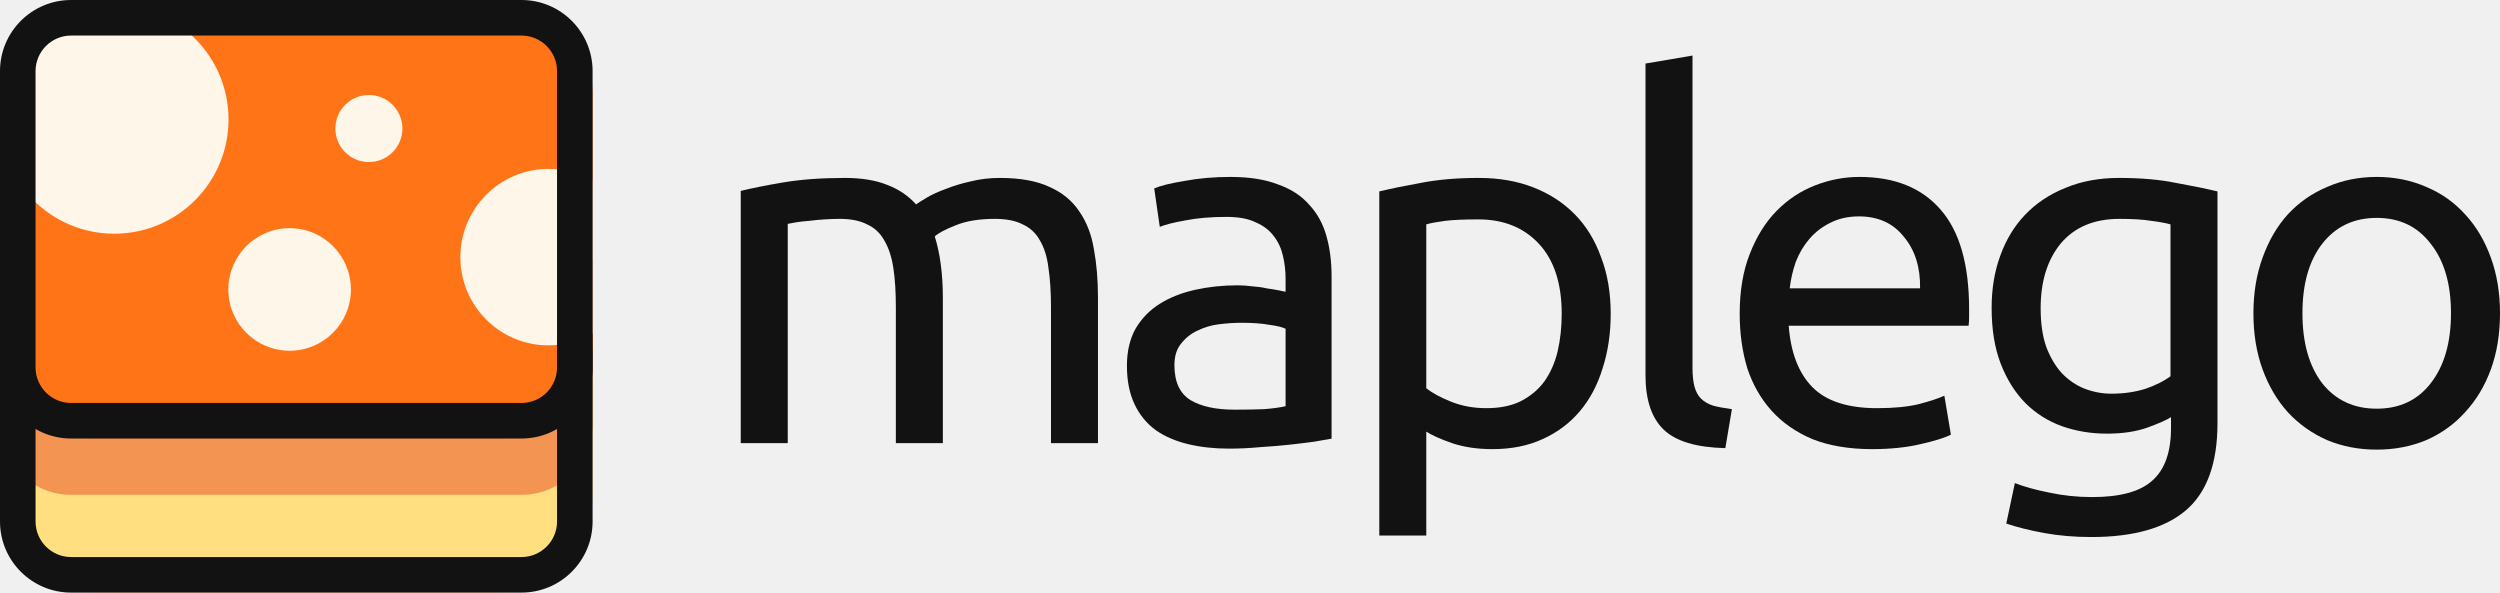
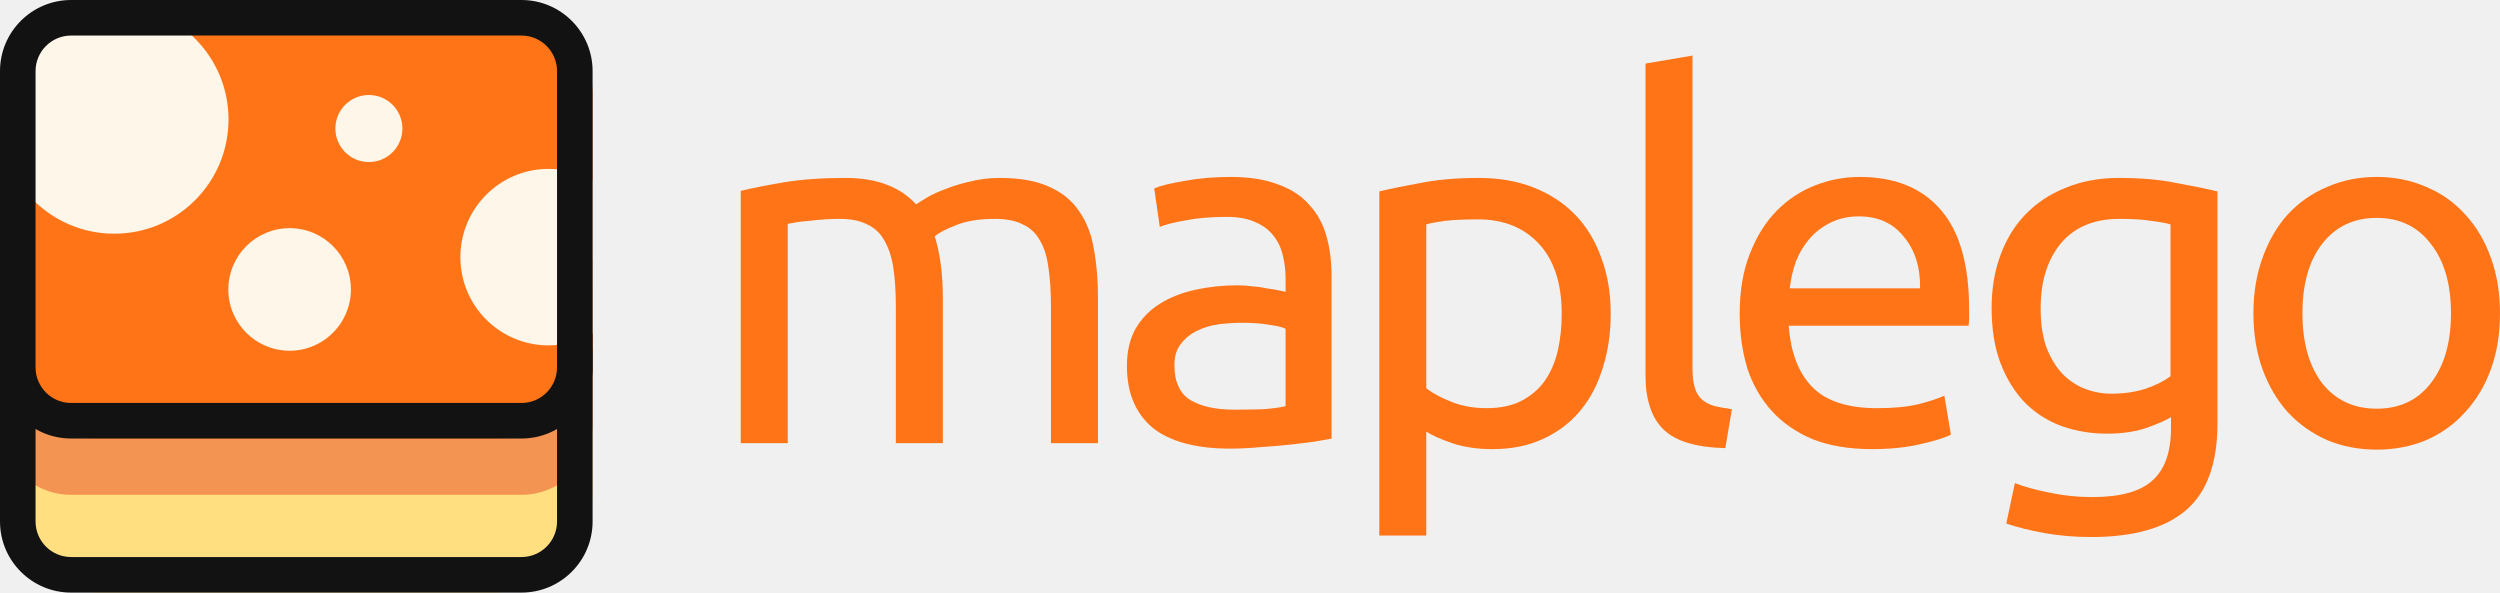
<svg xmlns="http://www.w3.org/2000/svg" width="135" height="32" viewBox="0 0 135 32" fill="none">
-   <g clip-path="url(#clip0_92_25)">
+   <g clip-path="url(#clip0_92_27)">
    <path d="M26.58 10.56H5.42C2.427 10.56 0 12.987 0 15.98V26.58C0 29.573 2.427 32 5.42 32H26.58C29.573 32 32 29.573 32 26.58V15.98C32 12.987 29.573 10.56 26.58 10.56Z" fill="#FFDF80" />
    <path d="M28.16 10.56H3.84C1.719 10.56 0 12.279 0 14.4V22.88C0 25.001 1.719 26.72 3.84 26.72H28.16C30.281 26.72 32 25.001 32 22.88V14.4C32 12.279 30.281 10.56 28.16 10.56Z" fill="#F49453" />
    <path d="M28.16 12.48C29.22 12.48 30.08 13.34 30.08 14.4V28.16C30.08 29.22 29.22 30.08 28.16 30.08H3.84C2.78 30.08 1.92 29.22 1.92 28.16V14.4C1.92 13.34 2.78 12.48 3.84 12.48H28.16ZM28.16 10.56H3.84C1.72 10.56 0 12.28 0 14.4V28.16C0 30.28 1.72 32 3.84 32H28.16C30.28 32 32 30.28 32 28.16V14.4C32 12.28 30.28 10.56 28.16 10.56Z" fill="#121212" />
    <path d="M26.87 0H5.13C2.297 0 0 2.297 0 5.13V18.55C0 21.383 2.297 23.68 5.13 23.68H26.87C29.703 23.68 32 21.383 32 18.55V5.13C32 2.297 29.703 0 26.87 0Z" fill="#FF7417" />
    <path d="M6.17 12.62C9.578 12.62 12.34 9.858 12.34 6.45C12.34 3.042 9.578 0.28 6.17 0.28C2.762 0.28 0 3.042 0 6.45C0 9.858 2.762 12.62 6.17 12.62Z" fill="#FDF6E9" />
    <path d="M19.92 8.75C20.92 8.75 21.73 7.94 21.73 6.94C21.73 5.94 20.92 5.13 19.92 5.13C18.92 5.13 18.11 5.94 18.11 6.94C18.11 7.94 18.92 8.75 19.92 8.75Z" fill="#FDF6E9" />
    <path d="M15.64 18.94C17.468 18.94 18.95 17.458 18.95 15.63C18.95 13.802 17.468 12.32 15.64 12.32C13.812 12.32 12.33 13.802 12.33 15.63C12.33 17.458 13.812 18.94 15.64 18.94Z" fill="#FDF6E9" />
    <path d="M32 9.75V18.01C31.3 18.42 30.49 18.65 29.62 18.65C26.99 18.65 24.86 16.52 24.86 13.89C24.86 11.26 26.99 9.12 29.62 9.12C30.49 9.12 31.3 9.35 32 9.76V9.75Z" fill="#FDF6E9" />
    <path d="M28.16 1.92C29.22 1.92 30.08 2.78 30.08 3.84V19.84C30.08 20.9 29.22 21.76 28.16 21.76H3.84C2.78 21.76 1.92 20.9 1.92 19.84V3.84C1.92 2.78 2.78 1.92 3.84 1.92H28.16ZM28.16 0H3.84C1.72 0 0 1.72 0 3.84V19.84C0 21.96 1.72 23.68 3.84 23.68H28.16C30.28 23.68 32 21.96 32 19.84V3.84C32 1.72 30.28 0 28.16 0Z" fill="#121212" />
  </g>
-   <path d="M40 10.309C40.582 10.165 41.346 10.012 42.292 9.851C43.256 9.689 44.365 9.608 45.621 9.608C46.53 9.608 47.294 9.734 47.913 9.985C48.531 10.219 49.049 10.57 49.468 11.037C49.595 10.947 49.795 10.822 50.068 10.66C50.341 10.498 50.677 10.345 51.078 10.201C51.478 10.039 51.923 9.905 52.414 9.797C52.906 9.671 53.433 9.608 53.997 9.608C55.088 9.608 55.98 9.77 56.671 10.093C57.362 10.399 57.899 10.84 58.281 11.415C58.681 11.99 58.945 12.674 59.072 13.465C59.218 14.256 59.29 15.119 59.29 16.054V23.93H56.753V16.593C56.753 15.766 56.707 15.056 56.616 14.463C56.544 13.869 56.389 13.375 56.153 12.979C55.934 12.584 55.625 12.296 55.225 12.116C54.843 11.918 54.343 11.819 53.724 11.819C52.869 11.819 52.16 11.936 51.596 12.17C51.05 12.386 50.677 12.584 50.477 12.764C50.623 13.231 50.732 13.743 50.805 14.301C50.877 14.858 50.914 15.443 50.914 16.054V23.93H48.376V16.593C48.376 15.766 48.331 15.056 48.24 14.463C48.149 13.869 47.985 13.375 47.749 12.979C47.531 12.584 47.221 12.296 46.821 12.116C46.439 11.918 45.948 11.819 45.348 11.819C45.093 11.819 44.82 11.829 44.529 11.847C44.238 11.864 43.956 11.891 43.683 11.927C43.429 11.945 43.192 11.972 42.974 12.008C42.756 12.044 42.61 12.071 42.538 12.089V23.93H40V10.309Z" fill="#121212" />
-   <path d="M66.666 22.122C67.266 22.122 67.794 22.113 68.249 22.095C68.722 22.059 69.113 22.006 69.422 21.934V17.753C69.24 17.663 68.94 17.591 68.521 17.537C68.121 17.465 67.63 17.43 67.048 17.43C66.666 17.43 66.257 17.456 65.82 17.51C65.402 17.564 65.011 17.681 64.647 17.861C64.301 18.023 64.01 18.257 63.774 18.562C63.537 18.85 63.419 19.236 63.419 19.722C63.419 20.621 63.71 21.25 64.292 21.61C64.874 21.952 65.666 22.122 66.666 22.122ZM66.448 9.554C67.466 9.554 68.321 9.689 69.013 9.959C69.722 10.21 70.286 10.579 70.704 11.064C71.141 11.532 71.45 12.098 71.632 12.764C71.814 13.411 71.905 14.13 71.905 14.921V23.687C71.686 23.723 71.377 23.777 70.977 23.849C70.595 23.902 70.159 23.956 69.667 24.01C69.176 24.064 68.64 24.109 68.058 24.145C67.494 24.199 66.93 24.226 66.366 24.226C65.566 24.226 64.829 24.145 64.156 23.983C63.483 23.822 62.901 23.57 62.41 23.228C61.919 22.869 61.536 22.401 61.264 21.826C60.991 21.25 60.854 20.558 60.854 19.749C60.854 18.976 61.009 18.311 61.318 17.753C61.646 17.196 62.082 16.746 62.628 16.405C63.174 16.063 63.81 15.811 64.538 15.649C65.265 15.488 66.029 15.407 66.83 15.407C67.084 15.407 67.348 15.425 67.621 15.461C67.894 15.479 68.148 15.514 68.385 15.569C68.64 15.604 68.858 15.64 69.04 15.676C69.222 15.712 69.349 15.739 69.422 15.757V15.056C69.422 14.643 69.376 14.238 69.285 13.842C69.194 13.429 69.031 13.069 68.794 12.764C68.558 12.44 68.23 12.188 67.812 12.008C67.412 11.81 66.884 11.712 66.23 11.712C65.393 11.712 64.656 11.775 64.019 11.9C63.401 12.008 62.937 12.125 62.628 12.251L62.328 10.174C62.655 10.03 63.201 9.896 63.965 9.77C64.729 9.626 65.556 9.554 66.448 9.554Z" fill="#121212" />
-   <path d="M84.332 16.944C84.332 15.308 83.922 14.049 83.104 13.168C82.285 12.287 81.194 11.847 79.83 11.847C79.066 11.847 78.466 11.873 78.029 11.927C77.611 11.981 77.274 12.044 77.019 12.116V20.963C77.329 21.214 77.774 21.457 78.356 21.691C78.939 21.925 79.575 22.041 80.266 22.041C80.994 22.041 81.612 21.916 82.122 21.664C82.649 21.394 83.077 21.035 83.404 20.585C83.731 20.118 83.968 19.578 84.114 18.967C84.259 18.337 84.332 17.663 84.332 16.944ZM86.978 16.944C86.978 18.005 86.833 18.985 86.542 19.884C86.269 20.783 85.86 21.556 85.314 22.203C84.768 22.851 84.095 23.354 83.295 23.714C82.513 24.073 81.612 24.253 80.594 24.253C79.775 24.253 79.048 24.145 78.411 23.93C77.793 23.714 77.329 23.507 77.019 23.309V28.919H74.482V10.336C75.082 10.192 75.828 10.039 76.719 9.878C77.629 9.698 78.675 9.608 79.857 9.608C80.948 9.608 81.931 9.779 82.804 10.12C83.677 10.462 84.423 10.947 85.041 11.577C85.66 12.206 86.133 12.979 86.46 13.896C86.806 14.795 86.978 15.811 86.978 16.944Z" fill="#121212" />
-   <path d="M93.168 24.199C91.604 24.163 90.495 23.831 89.84 23.201C89.185 22.572 88.857 21.592 88.857 20.261V3.432L91.395 3V19.857C91.395 20.27 91.431 20.612 91.504 20.882C91.577 21.151 91.695 21.367 91.859 21.529C92.022 21.691 92.241 21.817 92.514 21.907C92.786 21.979 93.123 22.041 93.523 22.095L93.168 24.199Z" fill="#121212" />
-   <path d="M93.944 16.944C93.944 15.703 94.126 14.624 94.49 13.707C94.854 12.773 95.336 11.999 95.936 11.388C96.536 10.777 97.228 10.318 98.01 10.012C98.792 9.707 99.592 9.554 100.411 9.554C102.321 9.554 103.785 10.147 104.804 11.334C105.822 12.503 106.332 14.292 106.332 16.701C106.332 16.809 106.332 16.953 106.332 17.133C106.332 17.295 106.322 17.447 106.304 17.591H96.591C96.7 19.048 97.127 20.154 97.873 20.909C98.619 21.664 99.783 22.041 101.366 22.041C102.257 22.041 103.003 21.97 103.603 21.826C104.222 21.664 104.685 21.511 104.995 21.367L105.349 23.471C105.04 23.633 104.494 23.804 103.712 23.983C102.948 24.163 102.075 24.253 101.093 24.253C99.856 24.253 98.783 24.073 97.873 23.714C96.982 23.336 96.245 22.824 95.663 22.176C95.081 21.529 94.645 20.765 94.354 19.884C94.081 18.985 93.944 18.005 93.944 16.944ZM103.685 15.569C103.703 14.436 103.412 13.51 102.812 12.79C102.23 12.053 101.42 11.685 100.383 11.685C99.801 11.685 99.283 11.802 98.828 12.035C98.392 12.251 98.019 12.539 97.71 12.898C97.4 13.258 97.155 13.671 96.973 14.139C96.809 14.607 96.7 15.083 96.645 15.569H103.685Z" fill="#121212" />
-   <path d="M117.234 22.527C117.016 22.671 116.589 22.86 115.952 23.093C115.333 23.309 114.606 23.417 113.769 23.417C112.914 23.417 112.105 23.282 111.341 23.012C110.595 22.743 109.94 22.329 109.376 21.772C108.812 21.196 108.367 20.486 108.039 19.641C107.712 18.796 107.548 17.789 107.548 16.62C107.548 15.595 107.703 14.66 108.012 13.815C108.321 12.952 108.767 12.215 109.349 11.604C109.949 10.974 110.677 10.489 111.532 10.147C112.387 9.788 113.351 9.608 114.424 9.608C115.606 9.608 116.634 9.698 117.507 9.878C118.398 10.039 119.144 10.192 119.744 10.336V22.851C119.744 25.008 119.181 26.573 118.053 27.544C116.925 28.515 115.215 29 112.923 29C112.032 29 111.186 28.928 110.386 28.784C109.604 28.64 108.922 28.47 108.339 28.272L108.803 26.087C109.313 26.285 109.931 26.456 110.659 26.6C111.404 26.761 112.178 26.842 112.978 26.842C114.488 26.842 115.57 26.546 116.225 25.952C116.898 25.359 117.234 24.415 117.234 23.12V22.527ZM117.207 12.116C116.952 12.044 116.607 11.981 116.17 11.927C115.752 11.855 115.179 11.819 114.451 11.819C113.087 11.819 112.032 12.26 111.286 13.141C110.559 14.022 110.195 15.191 110.195 16.647C110.195 17.456 110.295 18.149 110.495 18.724C110.713 19.299 110.995 19.776 111.341 20.154C111.705 20.531 112.114 20.81 112.569 20.99C113.042 21.169 113.524 21.259 114.015 21.259C114.688 21.259 115.306 21.169 115.87 20.99C116.434 20.792 116.88 20.567 117.207 20.315V12.116Z" fill="#121212" />
-   <path d="M135 16.917C135 18.032 134.836 19.039 134.509 19.938C134.181 20.837 133.718 21.61 133.117 22.257C132.535 22.905 131.835 23.408 131.016 23.768C130.198 24.109 129.307 24.28 128.343 24.28C127.378 24.28 126.487 24.109 125.669 23.768C124.85 23.408 124.141 22.905 123.54 22.257C122.958 21.61 122.504 20.837 122.176 19.938C121.849 19.039 121.685 18.032 121.685 16.917C121.685 15.82 121.849 14.822 122.176 13.923C122.504 13.006 122.958 12.224 123.54 11.577C124.141 10.93 124.85 10.435 125.669 10.093C126.487 9.734 127.378 9.554 128.343 9.554C129.307 9.554 130.198 9.734 131.016 10.093C131.835 10.435 132.535 10.93 133.117 11.577C133.718 12.224 134.181 13.006 134.509 13.923C134.836 14.822 135 15.82 135 16.917ZM132.353 16.917C132.353 15.335 131.99 14.085 131.262 13.168C130.553 12.233 129.579 11.766 128.343 11.766C127.106 11.766 126.123 12.233 125.396 13.168C124.686 14.085 124.332 15.335 124.332 16.917C124.332 18.499 124.686 19.758 125.396 20.693C126.123 21.61 127.106 22.069 128.343 22.069C129.579 22.069 130.553 21.61 131.262 20.693C131.99 19.758 132.353 18.499 132.353 16.917Z" fill="#121212" />
+   <path d="M40 10.309C40.582 10.165 41.346 10.012 42.292 9.851C43.256 9.689 44.365 9.608 45.621 9.608C46.53 9.608 47.294 9.734 47.913 9.985C48.531 10.219 49.049 10.57 49.468 11.037C49.595 10.947 49.795 10.822 50.068 10.66C50.341 10.498 50.677 10.345 51.078 10.201C51.478 10.039 51.923 9.905 52.414 9.797C52.906 9.671 53.433 9.608 53.997 9.608C55.088 9.608 55.98 9.77 56.671 10.093C57.362 10.399 57.899 10.84 58.281 11.415C58.681 11.99 58.945 12.674 59.072 13.465C59.218 14.256 59.29 15.119 59.29 16.054V23.93H56.753V16.593C56.753 15.766 56.707 15.056 56.616 14.463C56.544 13.869 56.389 13.375 56.153 12.979C55.934 12.584 55.625 12.296 55.225 12.116C54.843 11.918 54.343 11.819 53.724 11.819C52.869 11.819 52.16 11.936 51.596 12.17C51.05 12.386 50.677 12.584 50.477 12.764C50.623 13.231 50.732 13.743 50.805 14.301C50.877 14.858 50.914 15.443 50.914 16.054V23.93H48.376V16.593C48.376 15.766 48.331 15.056 48.24 14.463C48.149 13.869 47.985 13.375 47.749 12.979C47.531 12.584 47.221 12.296 46.821 12.116C46.439 11.918 45.948 11.819 45.348 11.819C45.093 11.819 44.82 11.829 44.529 11.847C44.238 11.864 43.956 11.891 43.683 11.927C43.429 11.945 43.192 11.972 42.974 12.008C42.756 12.044 42.61 12.071 42.538 12.089V23.93H40V10.309Z" fill="#FF7417" />
+   <path d="M66.666 22.122C67.266 22.122 67.794 22.113 68.249 22.095C68.722 22.059 69.113 22.006 69.422 21.934V17.753C69.24 17.663 68.94 17.591 68.521 17.537C68.121 17.465 67.63 17.43 67.048 17.43C66.666 17.43 66.257 17.456 65.82 17.51C65.402 17.564 65.011 17.681 64.647 17.861C64.301 18.023 64.01 18.257 63.774 18.562C63.537 18.85 63.419 19.236 63.419 19.722C63.419 20.621 63.71 21.25 64.292 21.61C64.874 21.952 65.666 22.122 66.666 22.122ZM66.448 9.554C67.466 9.554 68.321 9.689 69.013 9.959C69.722 10.21 70.286 10.579 70.704 11.064C71.141 11.532 71.45 12.098 71.632 12.764C71.814 13.411 71.905 14.13 71.905 14.921V23.687C71.686 23.723 71.377 23.777 70.977 23.849C70.595 23.902 70.159 23.956 69.667 24.01C69.176 24.064 68.64 24.109 68.058 24.145C67.494 24.199 66.93 24.226 66.366 24.226C65.566 24.226 64.829 24.145 64.156 23.983C63.483 23.822 62.901 23.57 62.41 23.228C61.919 22.869 61.536 22.401 61.264 21.826C60.991 21.25 60.854 20.558 60.854 19.749C60.854 18.976 61.009 18.311 61.318 17.753C61.646 17.196 62.082 16.746 62.628 16.405C63.174 16.063 63.81 15.811 64.538 15.649C65.265 15.488 66.029 15.407 66.83 15.407C67.084 15.407 67.348 15.425 67.621 15.461C67.894 15.479 68.148 15.514 68.385 15.569C68.64 15.604 68.858 15.64 69.04 15.676C69.222 15.712 69.349 15.739 69.422 15.757V15.056C69.422 14.643 69.376 14.238 69.285 13.842C69.194 13.429 69.031 13.069 68.794 12.764C68.558 12.44 68.23 12.188 67.812 12.008C67.412 11.81 66.884 11.712 66.23 11.712C65.393 11.712 64.656 11.775 64.019 11.9C63.401 12.008 62.937 12.125 62.628 12.251L62.328 10.174C62.655 10.03 63.201 9.896 63.965 9.77C64.729 9.626 65.556 9.554 66.448 9.554Z" fill="#FF7417" />
+   <path d="M84.332 16.944C84.332 15.308 83.922 14.049 83.104 13.168C82.285 12.287 81.194 11.847 79.83 11.847C79.066 11.847 78.466 11.873 78.029 11.927C77.611 11.981 77.274 12.044 77.019 12.116V20.963C77.329 21.214 77.774 21.457 78.356 21.691C78.939 21.925 79.575 22.041 80.266 22.041C80.994 22.041 81.612 21.916 82.122 21.664C82.649 21.394 83.077 21.035 83.404 20.585C83.731 20.118 83.968 19.578 84.114 18.967C84.259 18.337 84.332 17.663 84.332 16.944ZM86.978 16.944C86.978 18.005 86.833 18.985 86.542 19.884C86.269 20.783 85.86 21.556 85.314 22.203C84.768 22.851 84.095 23.354 83.295 23.714C82.513 24.073 81.612 24.253 80.594 24.253C79.775 24.253 79.048 24.145 78.411 23.93C77.793 23.714 77.329 23.507 77.019 23.309V28.919H74.482V10.336C75.082 10.192 75.828 10.039 76.719 9.878C77.629 9.698 78.675 9.608 79.857 9.608C80.948 9.608 81.931 9.779 82.804 10.12C83.677 10.462 84.423 10.947 85.041 11.577C85.66 12.206 86.133 12.979 86.46 13.896C86.806 14.795 86.978 15.811 86.978 16.944Z" fill="#FF7417" />
+   <path d="M93.168 24.199C91.604 24.163 90.495 23.831 89.84 23.201C89.185 22.572 88.857 21.592 88.857 20.261V3.432L91.395 3V19.857C91.395 20.27 91.431 20.612 91.504 20.882C91.577 21.151 91.695 21.367 91.859 21.529C92.022 21.691 92.241 21.817 92.514 21.907C92.786 21.979 93.123 22.041 93.523 22.095L93.168 24.199Z" fill="#FF7417" />
+   <path d="M93.944 16.944C93.944 15.703 94.126 14.624 94.49 13.707C94.854 12.773 95.336 11.999 95.936 11.388C96.536 10.777 97.228 10.318 98.01 10.012C98.792 9.707 99.592 9.554 100.411 9.554C102.321 9.554 103.785 10.147 104.804 11.334C105.822 12.503 106.332 14.292 106.332 16.701C106.332 16.809 106.332 16.953 106.332 17.133C106.332 17.295 106.322 17.447 106.304 17.591H96.591C96.7 19.048 97.127 20.154 97.873 20.909C98.619 21.664 99.783 22.041 101.366 22.041C102.257 22.041 103.003 21.97 103.603 21.826C104.222 21.664 104.685 21.511 104.995 21.367L105.349 23.471C105.04 23.633 104.494 23.804 103.712 23.983C102.948 24.163 102.075 24.253 101.093 24.253C99.856 24.253 98.783 24.073 97.873 23.714C96.982 23.336 96.245 22.824 95.663 22.176C95.081 21.529 94.645 20.765 94.354 19.884C94.081 18.985 93.944 18.005 93.944 16.944ZM103.685 15.569C103.703 14.436 103.412 13.51 102.812 12.79C102.23 12.053 101.42 11.685 100.383 11.685C99.801 11.685 99.283 11.802 98.828 12.035C98.392 12.251 98.019 12.539 97.71 12.898C97.4 13.258 97.155 13.671 96.973 14.139C96.809 14.607 96.7 15.083 96.645 15.569H103.685Z" fill="#FF7417" />
+   <path d="M117.234 22.527C117.016 22.671 116.589 22.86 115.952 23.093C115.333 23.309 114.606 23.417 113.769 23.417C112.914 23.417 112.105 23.282 111.341 23.012C110.595 22.743 109.94 22.329 109.376 21.772C108.812 21.196 108.367 20.486 108.039 19.641C107.712 18.796 107.548 17.789 107.548 16.62C107.548 15.595 107.703 14.66 108.012 13.815C108.321 12.952 108.767 12.215 109.349 11.604C109.949 10.974 110.677 10.489 111.532 10.147C112.387 9.788 113.351 9.608 114.424 9.608C115.606 9.608 116.634 9.698 117.507 9.878C118.398 10.039 119.144 10.192 119.744 10.336V22.851C119.744 25.008 119.181 26.573 118.053 27.544C116.925 28.515 115.215 29 112.923 29C112.032 29 111.186 28.928 110.386 28.784C109.604 28.64 108.922 28.47 108.339 28.272L108.803 26.087C109.313 26.285 109.931 26.456 110.659 26.6C111.404 26.761 112.178 26.842 112.978 26.842C114.488 26.842 115.57 26.546 116.225 25.952C116.898 25.359 117.234 24.415 117.234 23.12V22.527ZM117.207 12.116C116.952 12.044 116.607 11.981 116.17 11.927C115.752 11.855 115.179 11.819 114.451 11.819C113.087 11.819 112.032 12.26 111.286 13.141C110.559 14.022 110.195 15.191 110.195 16.647C110.195 17.456 110.295 18.149 110.495 18.724C110.713 19.299 110.995 19.776 111.341 20.154C111.705 20.531 112.114 20.81 112.569 20.99C113.042 21.169 113.524 21.259 114.015 21.259C114.688 21.259 115.306 21.169 115.87 20.99C116.434 20.792 116.88 20.567 117.207 20.315V12.116Z" fill="#FF7417" />
+   <path d="M135 16.917C135 18.032 134.836 19.039 134.509 19.938C134.181 20.837 133.718 21.61 133.117 22.257C132.535 22.905 131.835 23.408 131.016 23.768C130.198 24.109 129.307 24.28 128.343 24.28C127.378 24.28 126.487 24.109 125.669 23.768C124.85 23.408 124.141 22.905 123.54 22.257C122.958 21.61 122.504 20.837 122.176 19.938C121.849 19.039 121.685 18.032 121.685 16.917C121.685 15.82 121.849 14.822 122.176 13.923C122.504 13.006 122.958 12.224 123.54 11.577C124.141 10.93 124.85 10.435 125.669 10.093C126.487 9.734 127.378 9.554 128.343 9.554C129.307 9.554 130.198 9.734 131.016 10.093C131.835 10.435 132.535 10.93 133.117 11.577C133.718 12.224 134.181 13.006 134.509 13.923C134.836 14.822 135 15.82 135 16.917ZM132.353 16.917C132.353 15.335 131.99 14.085 131.262 13.168C130.553 12.233 129.579 11.766 128.343 11.766C127.106 11.766 126.123 12.233 125.396 13.168C124.686 14.085 124.332 15.335 124.332 16.917C124.332 18.499 124.686 19.758 125.396 20.693C126.123 21.61 127.106 22.069 128.343 22.069C129.579 22.069 130.553 21.61 131.262 20.693C131.99 19.758 132.353 18.499 132.353 16.917Z" fill="#FF7417" />
  <defs>
-     <clipPath id="clip0_92_25">
+     <clipPath id="clip0_92_27">
      <rect width="32" height="32" fill="white" />
    </clipPath>
  </defs>
</svg>
